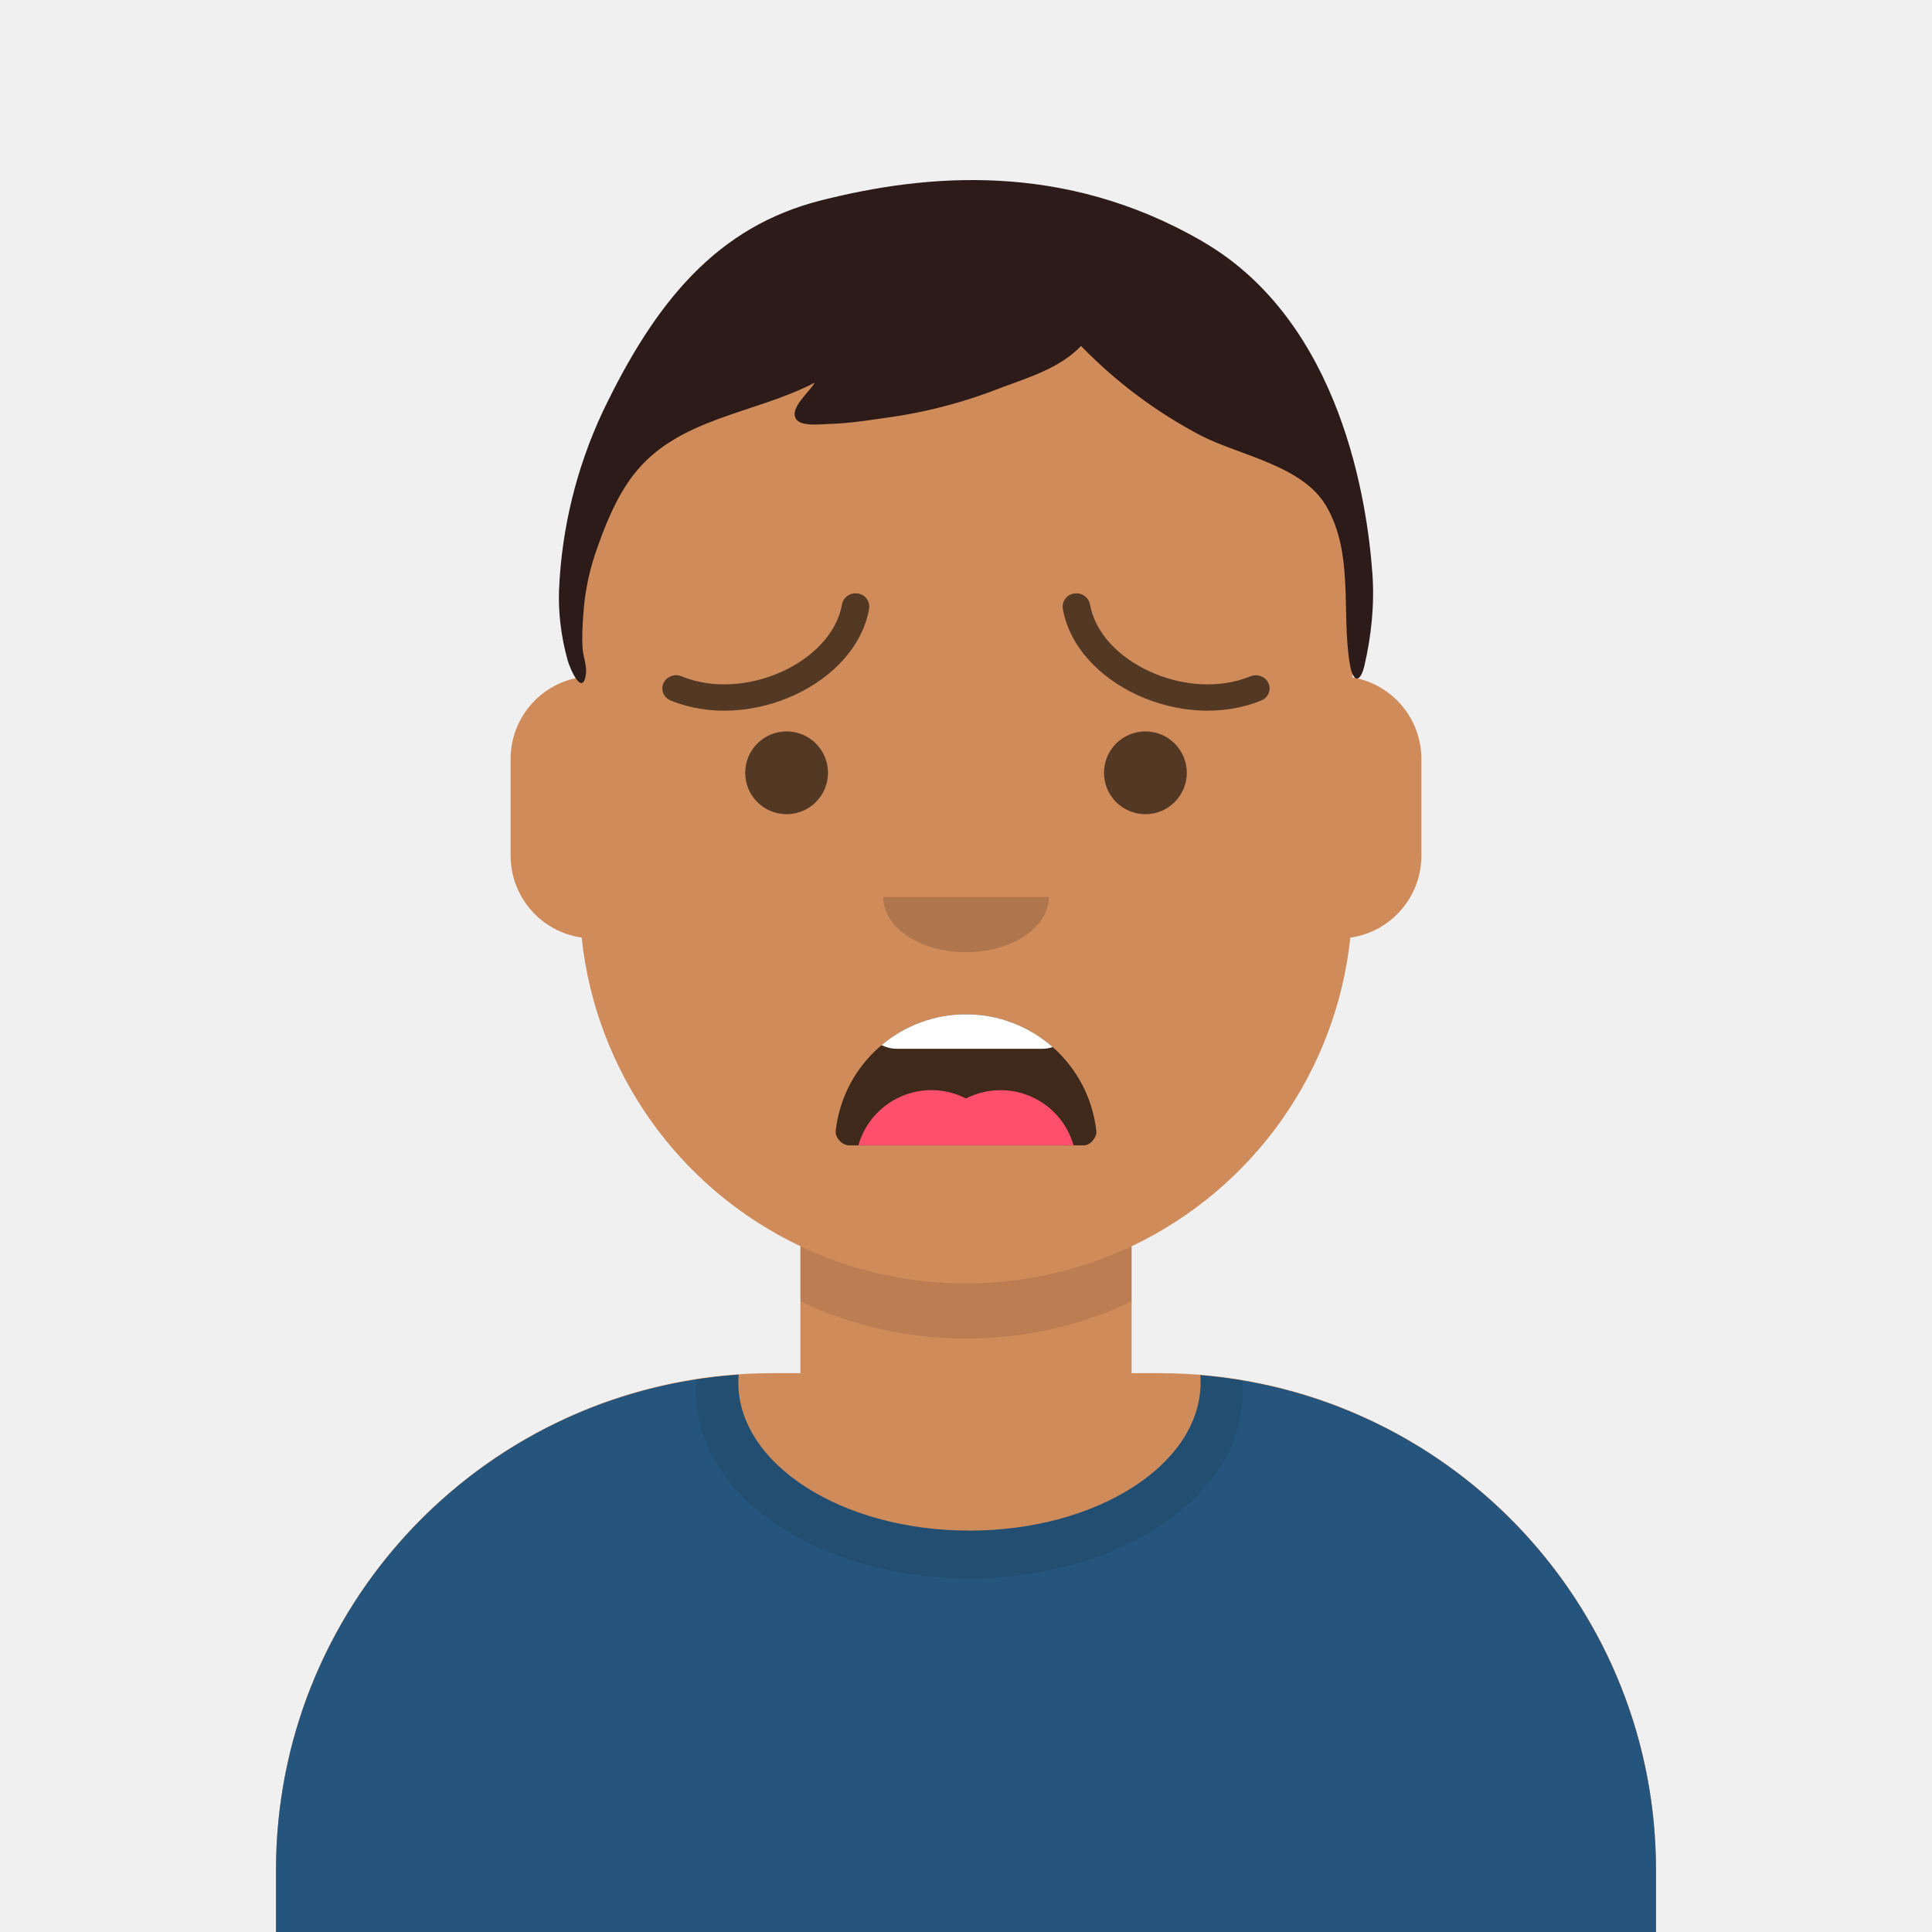
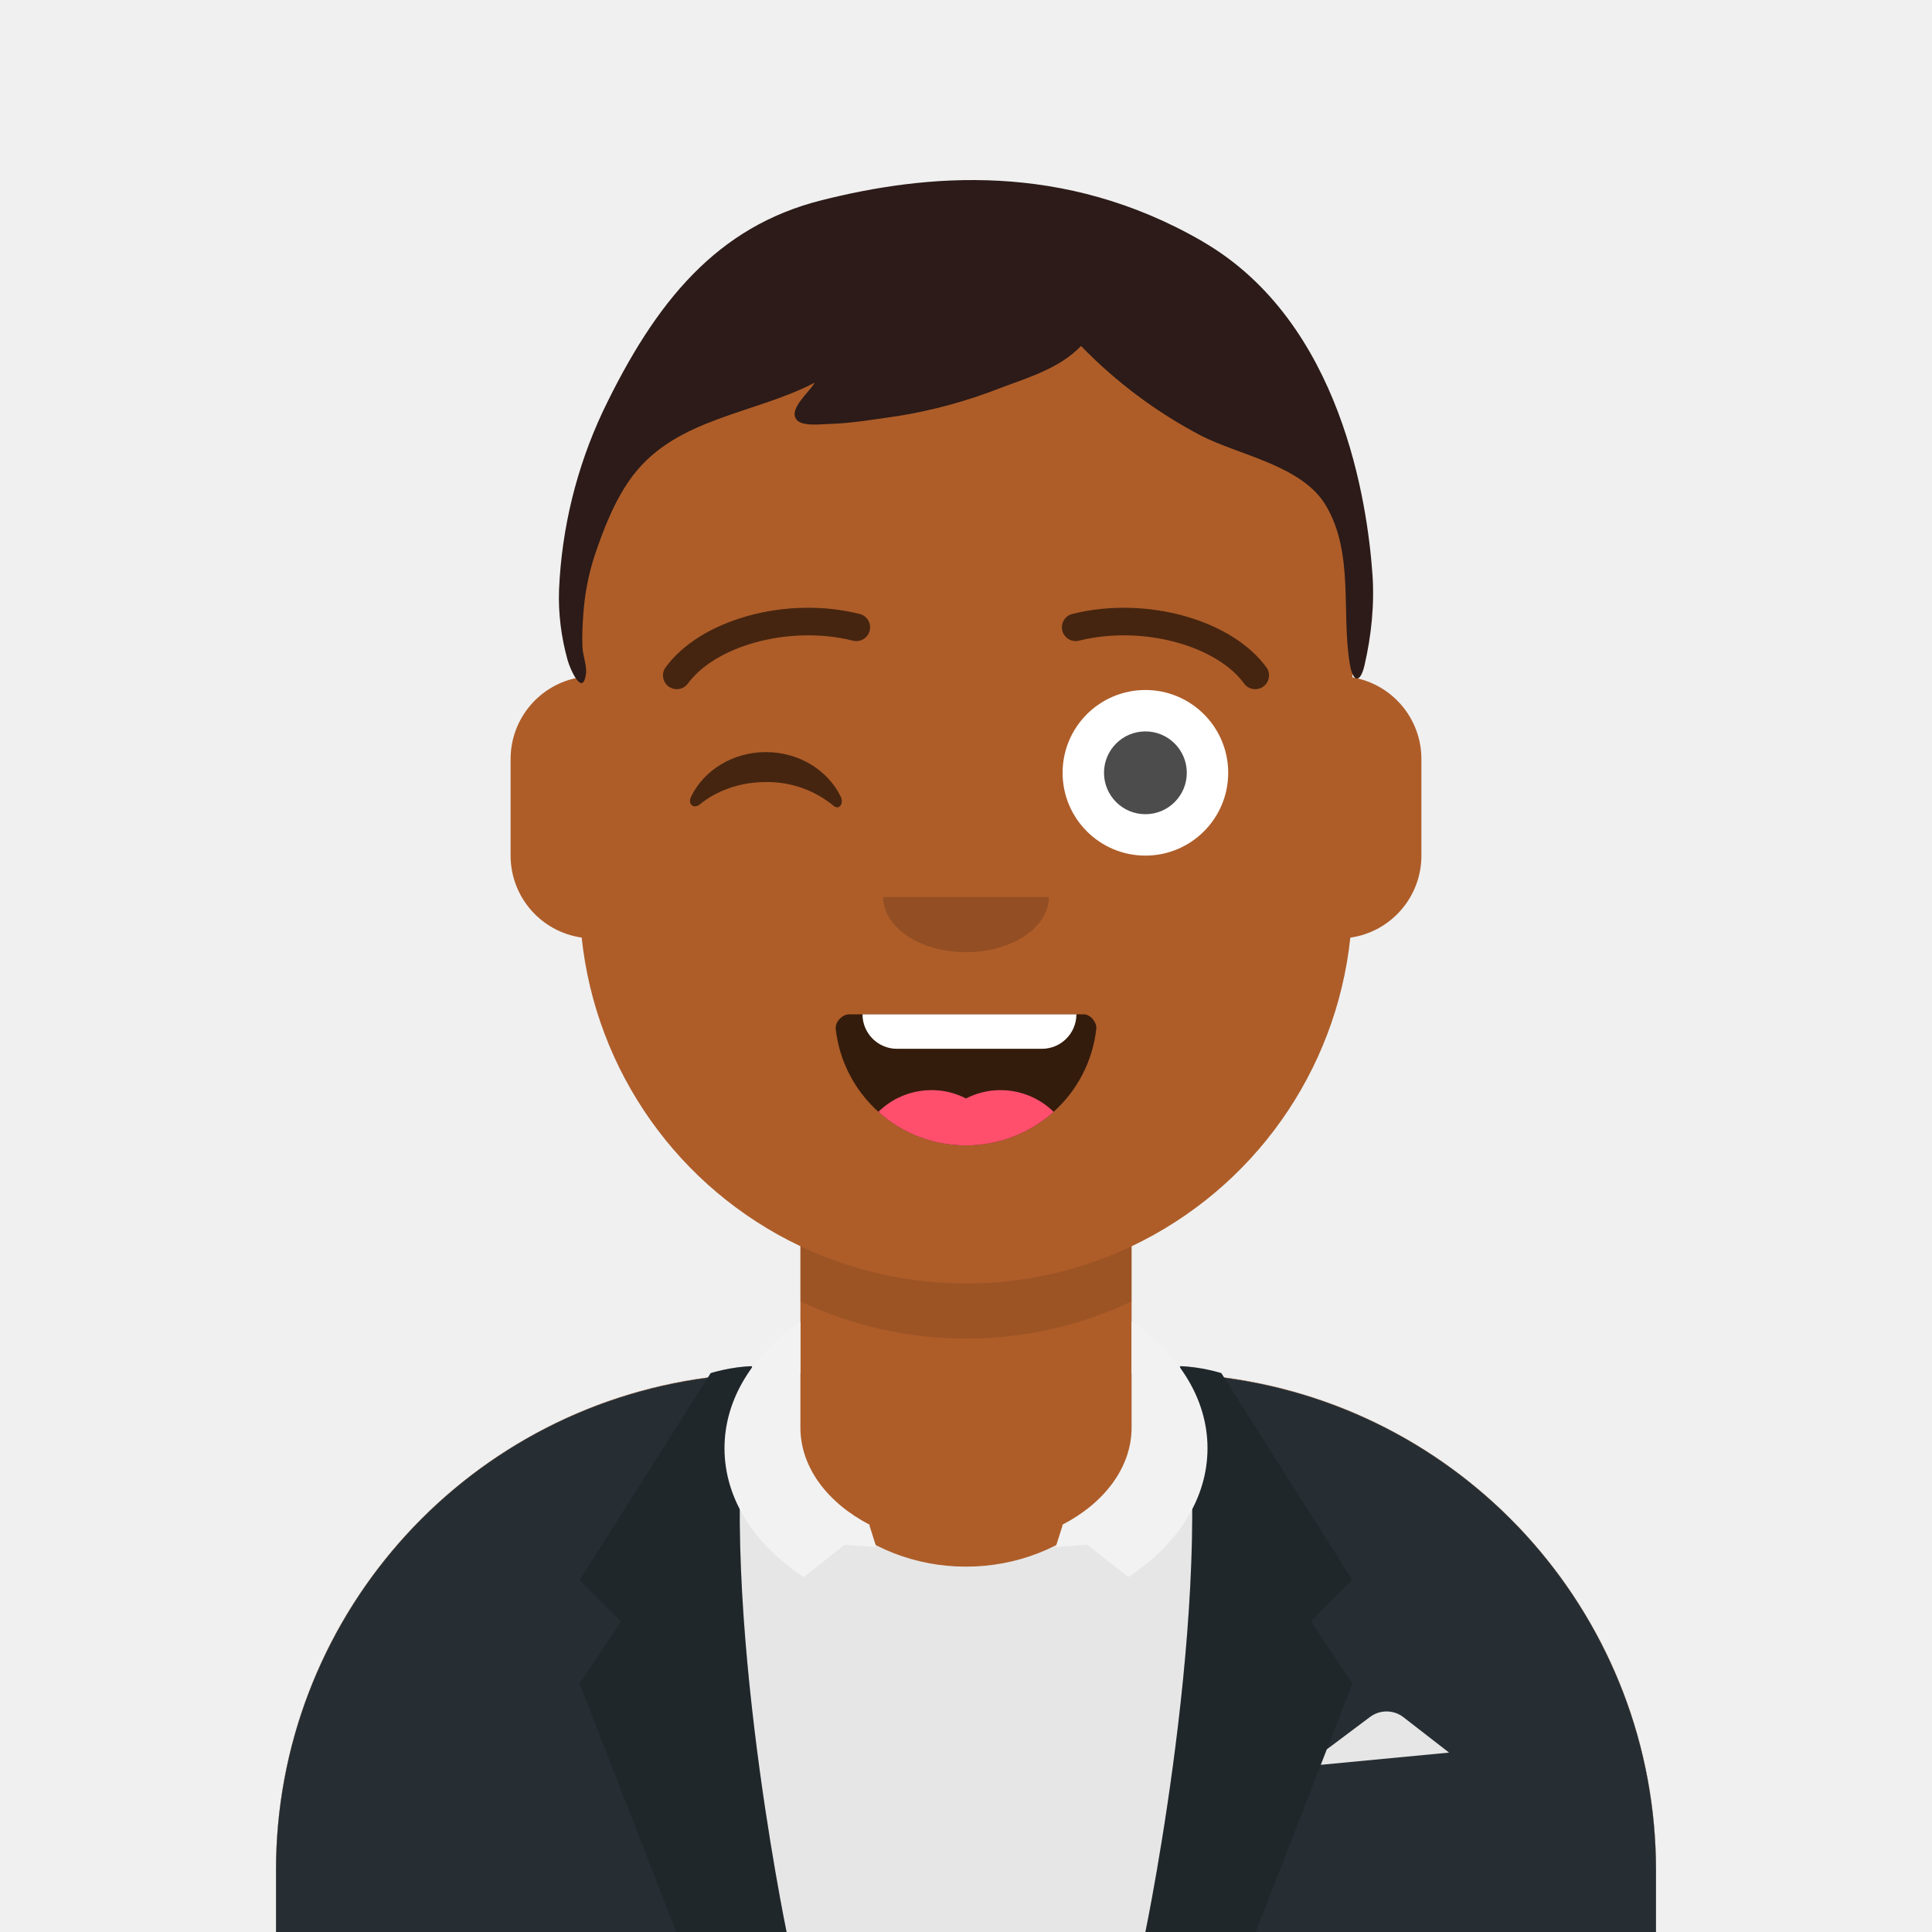
<svg xmlns="http://www.w3.org/2000/svg" viewBox="0 0 280 280" fill="none" shape-rendering="auto">
  <mask id="viewboxMask">
    <rect width="280" height="280" rx="0" ry="0" x="0" y="0" fill="#fff" />
  </mask>
  <g mask="url(#viewboxMask)">
    <g transform="translate(8)">
-       <path d="M132 36a56 56 0 0 0-56 56v6.17A12 12 0 0 0 66 110v14a12 12 0 0 0 10.3 11.88 56.04 56.04 0 0 0 31.7 44.73v18.4h-4a72 72 0 0 0-72 72v9h200v-9a72 72 0 0 0-72-72h-4v-18.39a56.04 56.04 0 0 0 31.7-44.73A12 12 0 0 0 198 124v-14a12 12 0 0 0-10-11.83V92a56 56 0 0 0-56-56Z" fill="#d08b5b" />
+       <path d="M132 36a56 56 0 0 0-56 56v6.17A12 12 0 0 0 66 110v14a12 12 0 0 0 10.3 11.88 56.04 56.04 0 0 0 31.7 44.73v18.4h-4a72 72 0 0 0-72 72v9h200v-9a72 72 0 0 0-72-72h-4v-18.39a56.04 56.04 0 0 0 31.7-44.73A12 12 0 0 0 198 124v-14a12 12 0 0 0-10-11.83V92a56 56 0 0 0-56-56Z" fill="#ae5d29" />
      <path d="M108 180.61v8a55.79 55.79 0 0 0 24 5.39c8.59 0 16.73-1.93 24-5.39v-8a55.79 55.79 0 0 1-24 5.39 55.79 55.79 0 0 1-24-5.39Z" fill="#000" fill-opacity=".1" />
      <g transform="translate(0 170)">
-         <path d="M132.5 51.83c18.5 0 33.5-9.62 33.5-21.48 0-.36-.01-.7-.04-1.06A72 72 0 0 1 232 101.04V110H32v-8.95a72 72 0 0 1 67.05-71.83c-.03.37-.05.75-.05 1.13 0 11.86 15 21.48 33.5 21.48Z" fill="#25557c" />
-         <path d="M132.5 58.76c21.89 0 39.63-12.05 39.63-26.91 0-.6-.02-1.2-.08-1.8-2-.33-4.03-.59-6.1-.76.04.35.05.7.05 1.06 0 11.86-15 21.48-33.5 21.48S99 42.2 99 30.35c0-.38.02-.76.05-1.13-2.06.14-4.08.36-6.08.67-.07.65-.1 1.3-.1 1.96 0 14.86 17.74 26.91 39.63 26.91Z" fill="#000" fill-opacity=".08" />
+         <path d="M132 57.05c14.91 0 27-11.2 27-25 0-1.01-.06-2.01-.2-3h1.2a72 72 0 0 1 72 72V110H32v-8.95a72 72 0 0 1 72-72h1.2c-.14.99-.2 1.99-.2 3 0 13.8 12.09 25 27 25Z" fill="#E6E6E6" />
+         <path d="M100.78 29.12 101 28c-2.96.05-6 1-6 1l-.42.66A72.01 72.01 0 0 0 32 101.06V110h74s-10.7-51.56-5.24-80.8l.02-.08ZM158 110s11-53 5-82c2.96.05 6 1 6 1l.42.66a72.01 72.01 0 0 1 62.58 71.4V110h-74Z" fill="#262e33" />
+         <path d="M101 28c-6 29 5 82 5 82H90L76 74l6-9-6-6 19-30s3.04-.95 6-1ZM163 28c6 29-5 82-5 82h16l14-36-6-9 6-6-19-30s-3.04-.95-6-1Z" fill-rule="evenodd" clip-rule="evenodd" fill="#000" fill-opacity=".15" />
+         <path d="M108 21.54c-6.77 4.6-11 11.12-11 18.35 0 7.4 4.43 14.05 11.48 18.67l5.94-4.68 4.58.33-1-3.15.08-.06c-6.1-3.15-10.08-8.3-10.08-14.12V21.54ZM156 36.88c0 5.82-3.98 10.97-10.08 14.12l.08.06-1 3.15 4.58-.33 5.94 4.68C162.57 53.94 167 47.29 167 39.89c0-7.23-4.23-13.75-11-18.35v15.34Z" fill="#F2F2F2" />
+         <path d="m183.42 85.77.87-2.24 6.27-4.7a4 4 0 0 1 4.85.05l6.6 5.12-18.59 1.77Z" fill="#E6E6E6" />
      </g>
      <g transform="translate(78 134)">
-         <path fill-rule="evenodd" clip-rule="evenodd" d="M35.12 29.87a19 19 0 0 1 37.77.09c.08.77-.77 2.04-1.85 2.04H37.1C36 32 35 30.82 35.12 29.87Z" fill="#000" fill-opacity=".7" />
-         <path d="M69.59 32H38.4a11 11 0 0 1 15.6-6.8A11 11 0 0 1 69.59 32Z" fill="#FF4F6D" />
-         <path d="M66.57 17.75A5 5 0 0 1 65 18H44c-.8 0-1.57-.2-2.24-.53A18.92 18.92 0 0 1 54 13c4.82 0 9.22 1.8 12.57 4.75Z" fill="#fff" />
+         <path fill-rule="evenodd" clip-rule="evenodd" d="M35.12 15.13a19 19 0 0 0 37.77-.09c.08-.77-.77-2.04-1.85-2.04H37.1C36 13 35 14.18 35.12 15.13Z" fill="#000" fill-opacity=".7" />
+         <path d="M70 13H39a5 5 0 0 0 5 5h21a5 5 0 0 0 5-5Z" fill="#fff" />
+         <path d="M66.7 27.14A10.96 10.96 0 0 0 54 25.2a10.95 10.95 0 0 0-12.7 1.94A18.93 18.93 0 0 0 54 32c4.88 0 9.33-1.84 12.7-4.86Z" fill="#FF4F6D" />
      </g>
      <g transform="translate(104 122)">
        <path fill-rule="evenodd" clip-rule="evenodd" d="M16 8c0 4.42 5.37 8 12 8s12-3.58 12-8" fill="#000" fill-opacity=".16" />
      </g>
      <g transform="translate(76 90)">
-         <path d="M36 22a6 6 0 1 1-12 0 6 6 0 0 1 12 0ZM88 22a6 6 0 1 1-12 0 6 6 0 0 1 12 0Z" fill="#000" fill-opacity=".6" />
+         <circle cx="82" cy="22" r="12" fill="#fff" />
+         <circle cx="82" cy="22" r="6" fill="#000" fill-opacity=".7" />
+         <path fill-rule="evenodd" clip-rule="evenodd" d="M16.16 25.45c1.85-3.8 6-6.45 10.84-6.45 4.81 0 8.96 2.63 10.82 6.4.55 1.13-.24 2.05-1.03 1.37a15.05 15.05 0 0 0-9.8-3.43c-3.73 0-7.12 1.24-9.55 3.23-.9.73-1.82-.01-1.28-1.12Z" fill="#000" fill-opacity=".6" />
      </g>
      <g transform="translate(76 82)">
-         <path d="M38.03 5.6c-1.48 8.38-14.1 14.17-23.24 10.42a2.04 2.04 0 0 0-2.64 1c-.43.97.04 2.1 1.05 2.5 11.45 4.7 26.84-2.37 28.76-13.3a1.92 1.92 0 0 0-1.64-2.2 2 2 0 0 0-2.3 1.57ZM73.97 5.6c1.48 8.38 14.1 14.17 23.24 10.42 1.02-.41 2.2.03 2.63 1 .43.97-.04 2.1-1.05 2.5-11.44 4.7-26.84-2.37-28.76-13.3a1.92 1.92 0 0 1 1.64-2.2 2 2 0 0 1 2.3 1.57Z" fill="#000" fill-opacity=".6" />
+         <path d="M15.63 17.16c3.92-5.51 14.65-8.6 23.9-6.33a2 2 0 1 0 .95-3.88c-10.74-2.64-23.17.94-28.11 7.9a2 2 0 0 0 3.26 2.3ZM96.37 17.16c-3.91-5.51-14.65-8.6-23.9-6.33a2 2 0 1 1-.95-3.88c10.74-2.64 23.17.94 28.11 7.9a2 2 0 0 1-3.26 2.3Z" fill="#000" fill-opacity=".6" />
      </g>
      <g transform="translate(-1)">
        <path fill-rule="evenodd" clip-rule="evenodd" d="M167.3 35c-20.18-11.7-40.17-9.78-55.26-5.97-15.1 3.8-24.02 14.62-31.68 30.62a67.68 67.68 0 0 0-6.34 25.83c-.13 3.41.33 6.94 1.25 10.22.33 1.2 2.15 5.39 2.65 2 .17-1.12-.44-2.67-.5-3.86-.08-1.57 0-3.16.11-4.73.2-2.92.73-5.8 1.65-8.59 1.33-3.98 3.02-8.3 5.6-11.67 6.4-8.33 17.49-8.8 26.29-13.39-.77 1.4-3.7 3.68-2.7 5.27.71 1.1 3.38.76 4.65.72 3.35-.09 6.72-.67 10.02-1.14a71.5 71.5 0 0 0 15-4.1c4.02-1.5 8.61-2.88 11.63-6.07a68.67 68.67 0 0 0 17.4 13c5.62 2.88 14.68 4.32 18.11 10.16 4.07 6.91 2.2 15.4 3.44 22.9.47 2.85 1.54 2.79 2.13.24 1-4.33 1.47-8.83 1.15-13.28-.72-10.05-4.4-36.45-24.6-48.15Z" fill="#2c1b18" />
      </g>
      <g transform="translate(49 72)" />
      <g transform="translate(62 42)" />
    </g>
  </g>
</svg>
